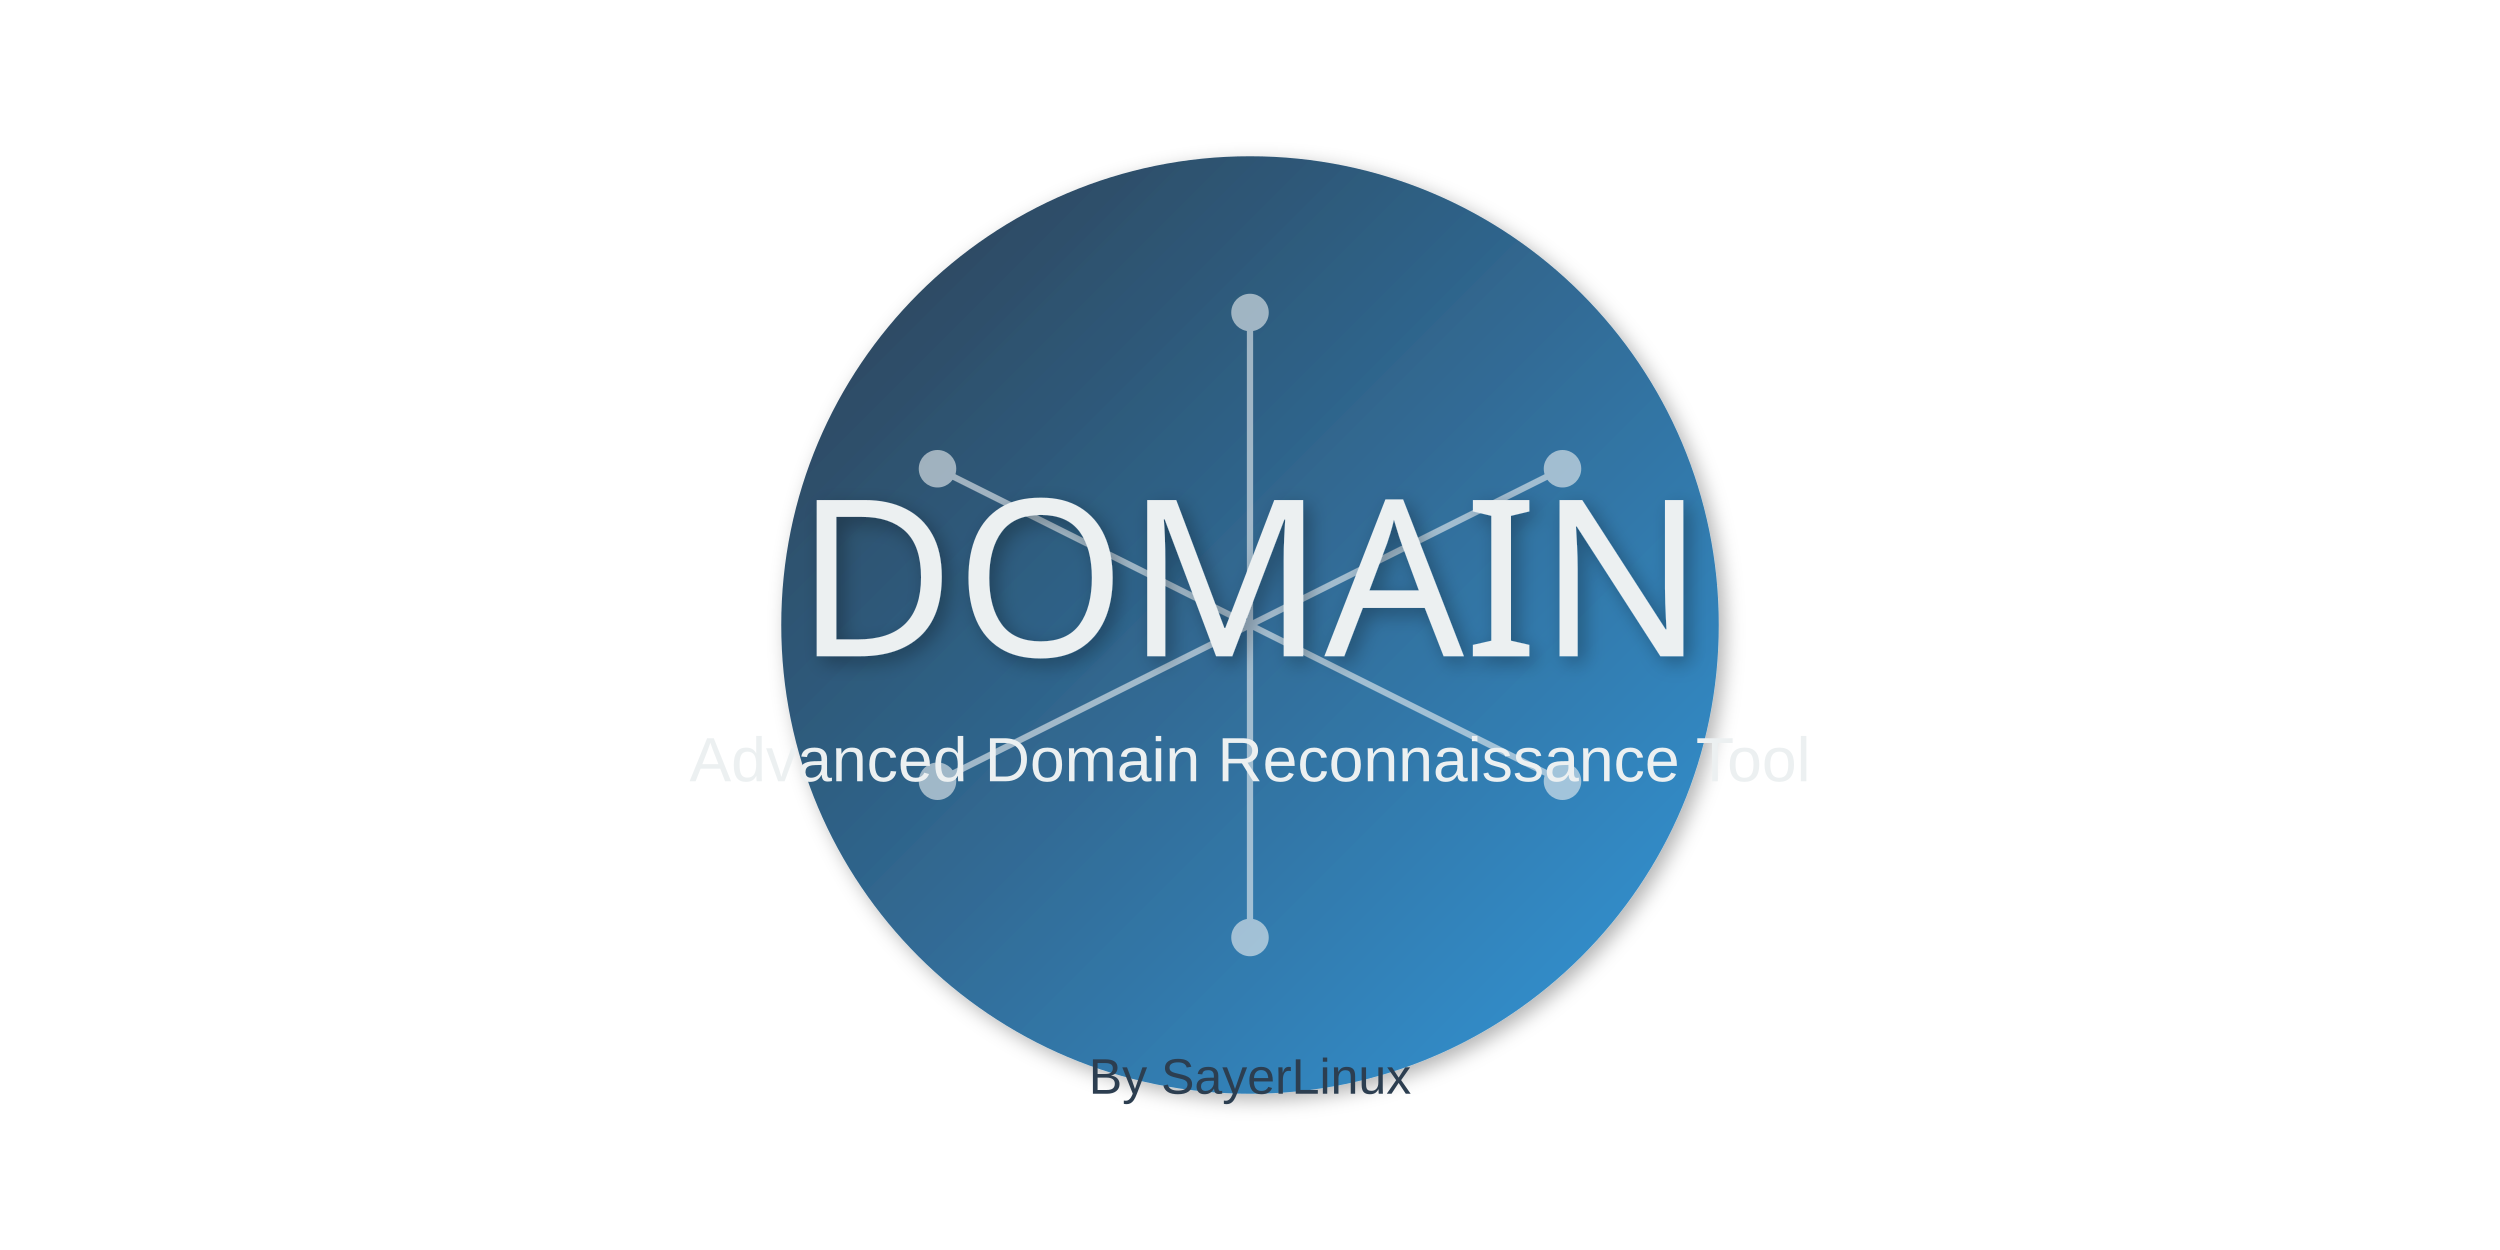
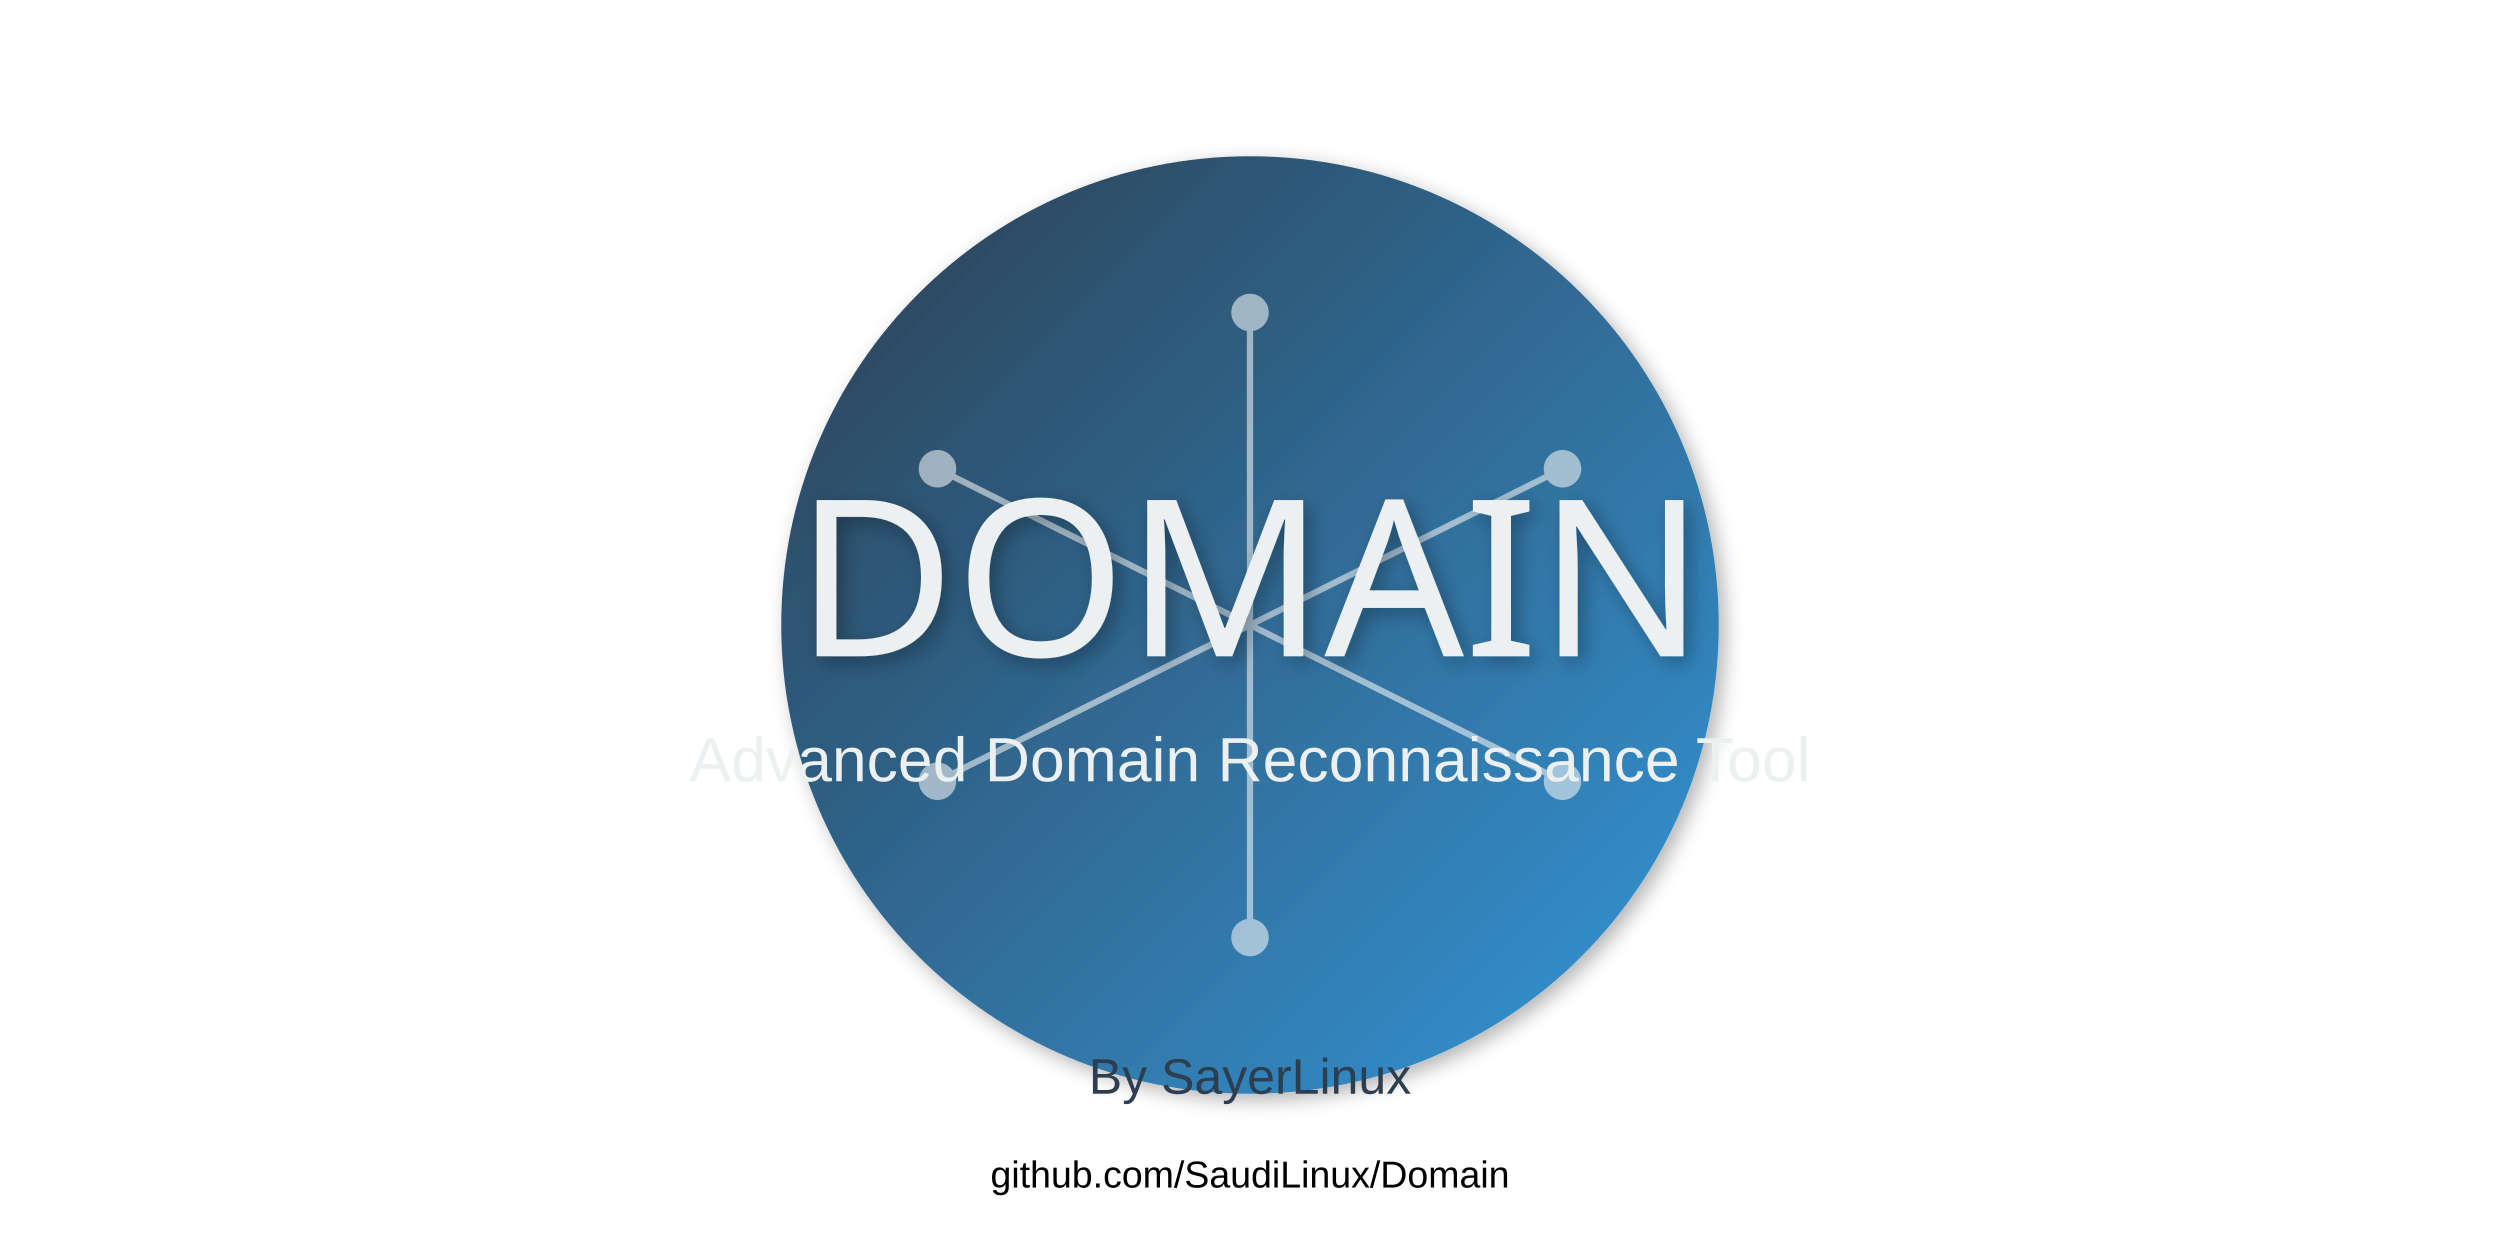
<svg xmlns="http://www.w3.org/2000/svg" width="800" height="400" version="1.1" viewBox="0 0 800 400">
  <defs>
    <linearGradient id="grad1" x1="0%" y1="0%" x2="100%" y2="100%">
      <stop offset="0%" style="stop-color:#2C3E50;stop-opacity:1" />
      <stop offset="100%" style="stop-color:#3498DB;stop-opacity:1" />
    </linearGradient>
    <filter id="shadow" x="-20%" y="-20%" width="140%" height="140%">
      <feGaussianBlur in="SourceAlpha" stdDeviation="3" />
      <feOffset dx="2" dy="2" result="offsetblur" />
      <feComponentTransfer>
        <feFuncA type="linear" slope="0.3" />
      </feComponentTransfer>
      <feMerge>
        <feMergeNode />
        <feMergeNode in="SourceGraphic" />
      </feMerge>
    </filter>
  </defs>
  <circle cx="400" cy="200" r="150" fill="url(#grad1)" filter="url(#shadow)" />
  <g stroke="#ECF0F1" stroke-width="2" opacity="0.6">
    <line x1="300" y1="150" x2="500" y2="250" />
    <line x1="300" y1="250" x2="500" y2="150" />
    <line x1="400" y1="100" x2="400" y2="300" />
    <circle cx="300" cy="150" r="5" fill="#ECF0F1" />
    <circle cx="300" cy="250" r="5" fill="#ECF0F1" />
    <circle cx="500" cy="150" r="5" fill="#ECF0F1" />
    <circle cx="500" cy="250" r="5" fill="#ECF0F1" />
    <circle cx="400" cy="100" r="5" fill="#ECF0F1" />
    <circle cx="400" cy="300" r="5" fill="#ECF0F1" />
  </g>
  <text x="400" y="210" font-family="Arial Black" font-size="70" fill="#ECF0F1" text-anchor="middle" filter="url(#shadow)">
  DOMAIN
 </text>
  <text x="400" y="250" font-family="Arial" font-size="20" fill="#ECF0F1" text-anchor="middle">
  Advanced Domain Reconnaissance Tool
 </text>
  <text x="400" y="350" font-family="Arial" font-size="16" fill="#2C3E50" text-anchor="middle">
  By SayerLinux
 </text>
+   <a href="https://github.com/SaudiLinux/Domain" target="_blank">
+     <text x="50%" y="95%" text-anchor="middle" font-family="Arial" font-size="12">github.com/SaudiLinux/Domain</text>
+   </a>
</svg>
